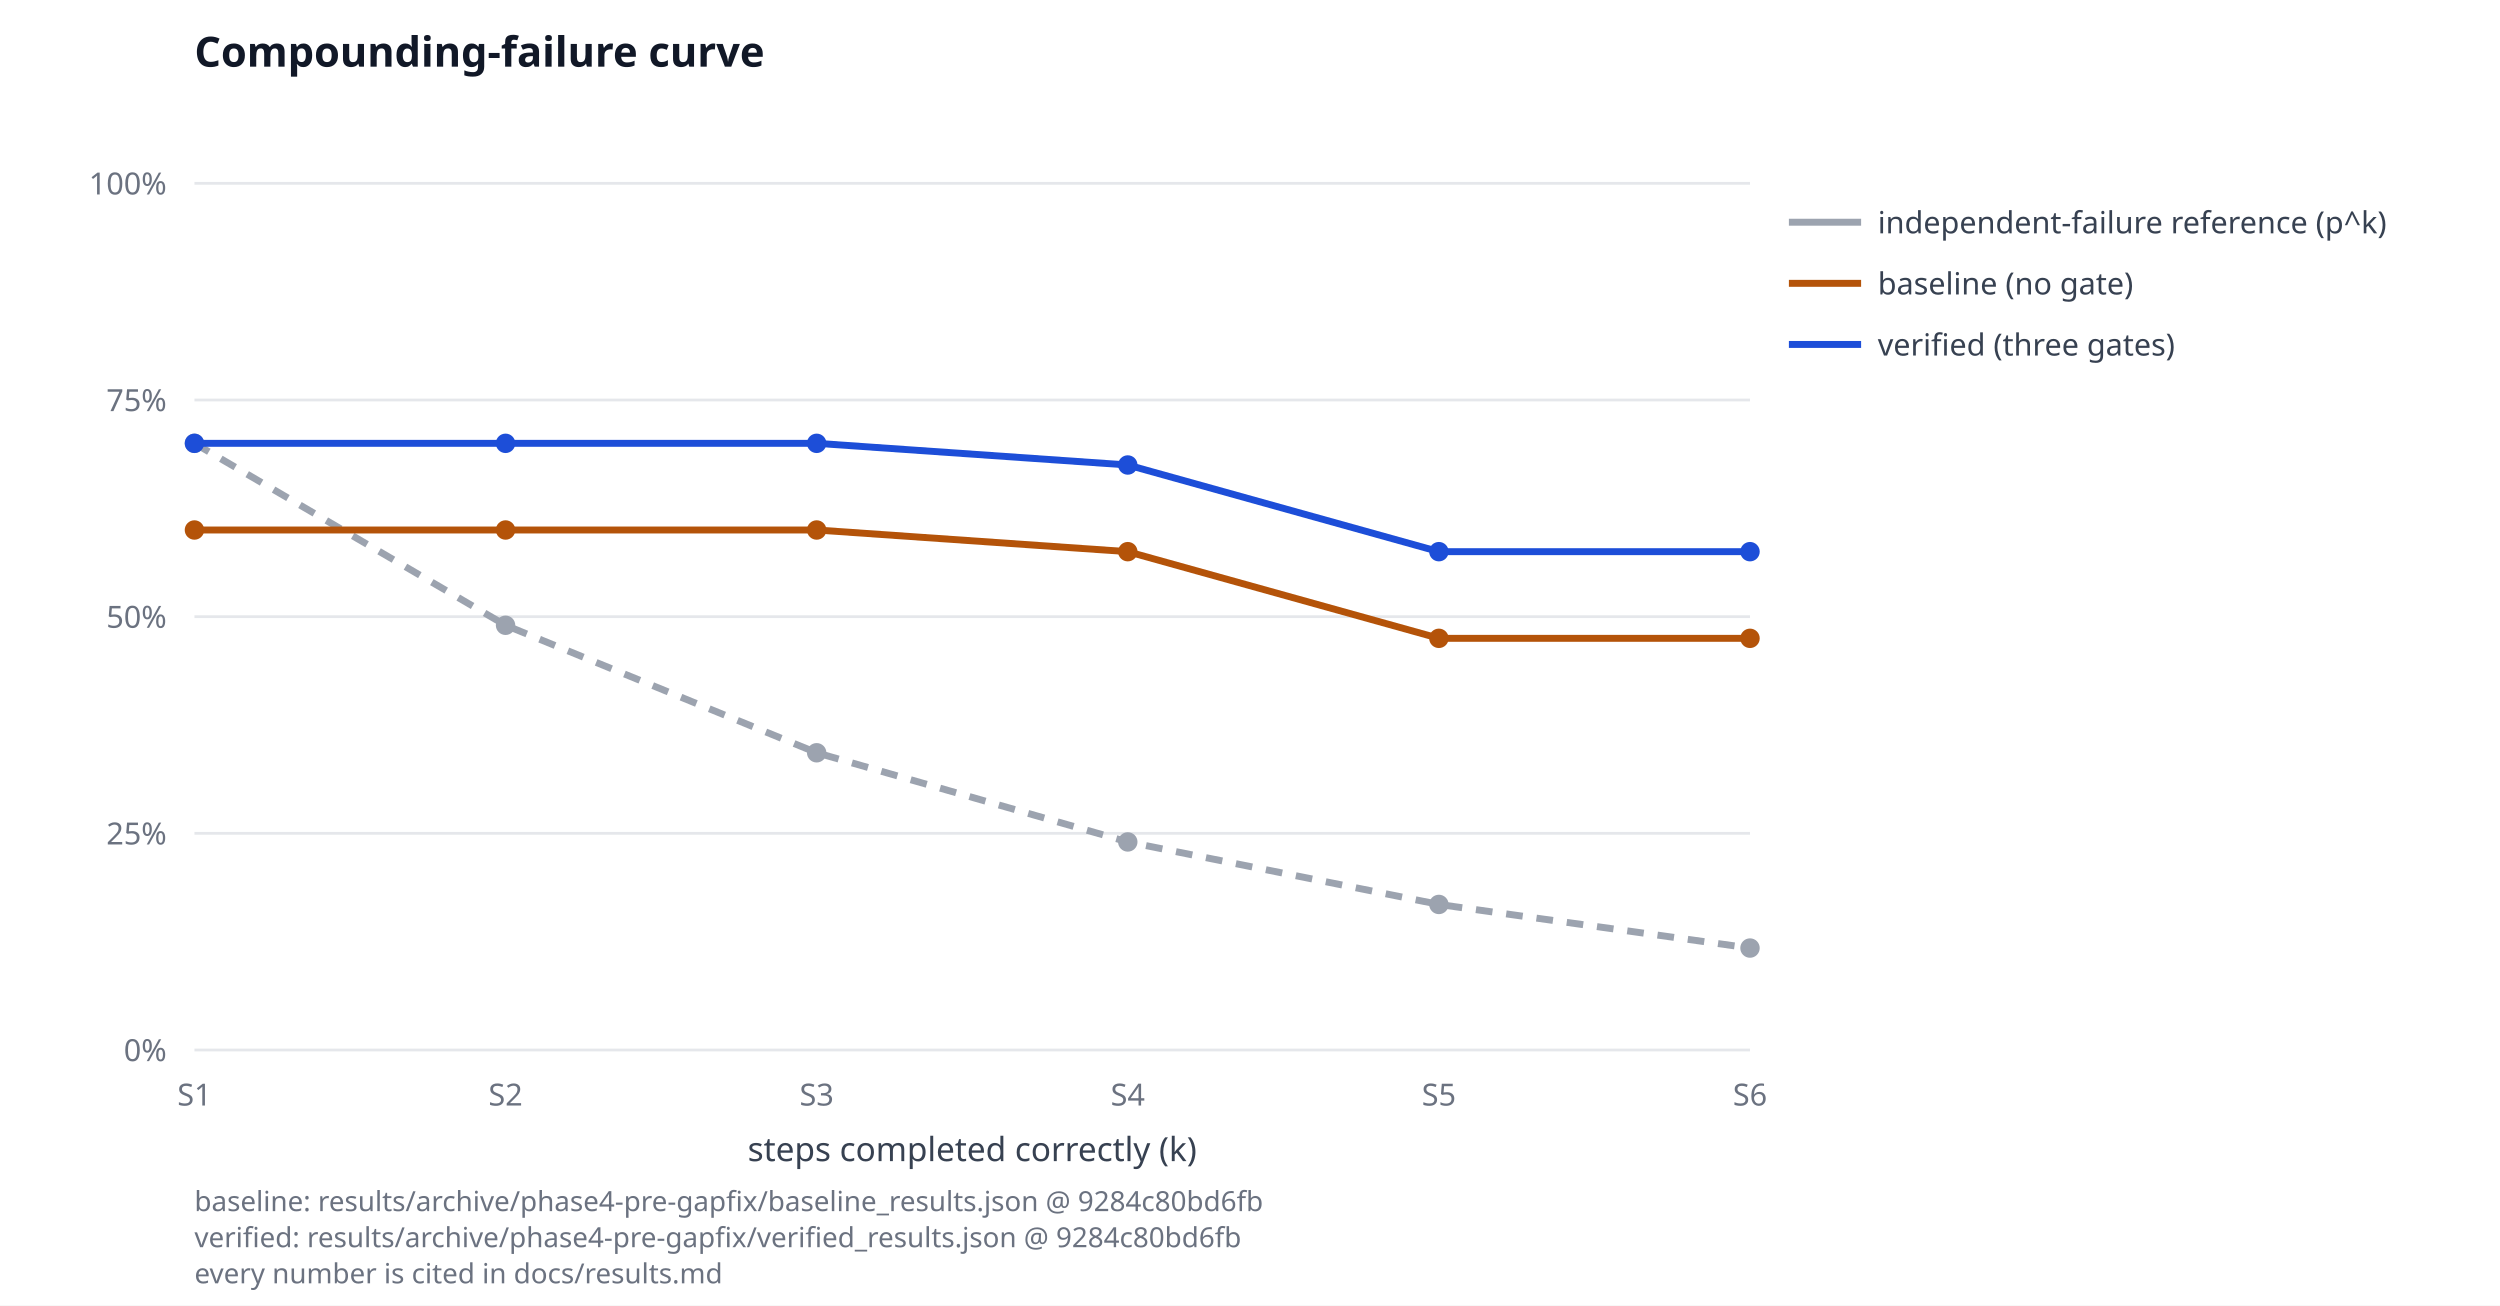
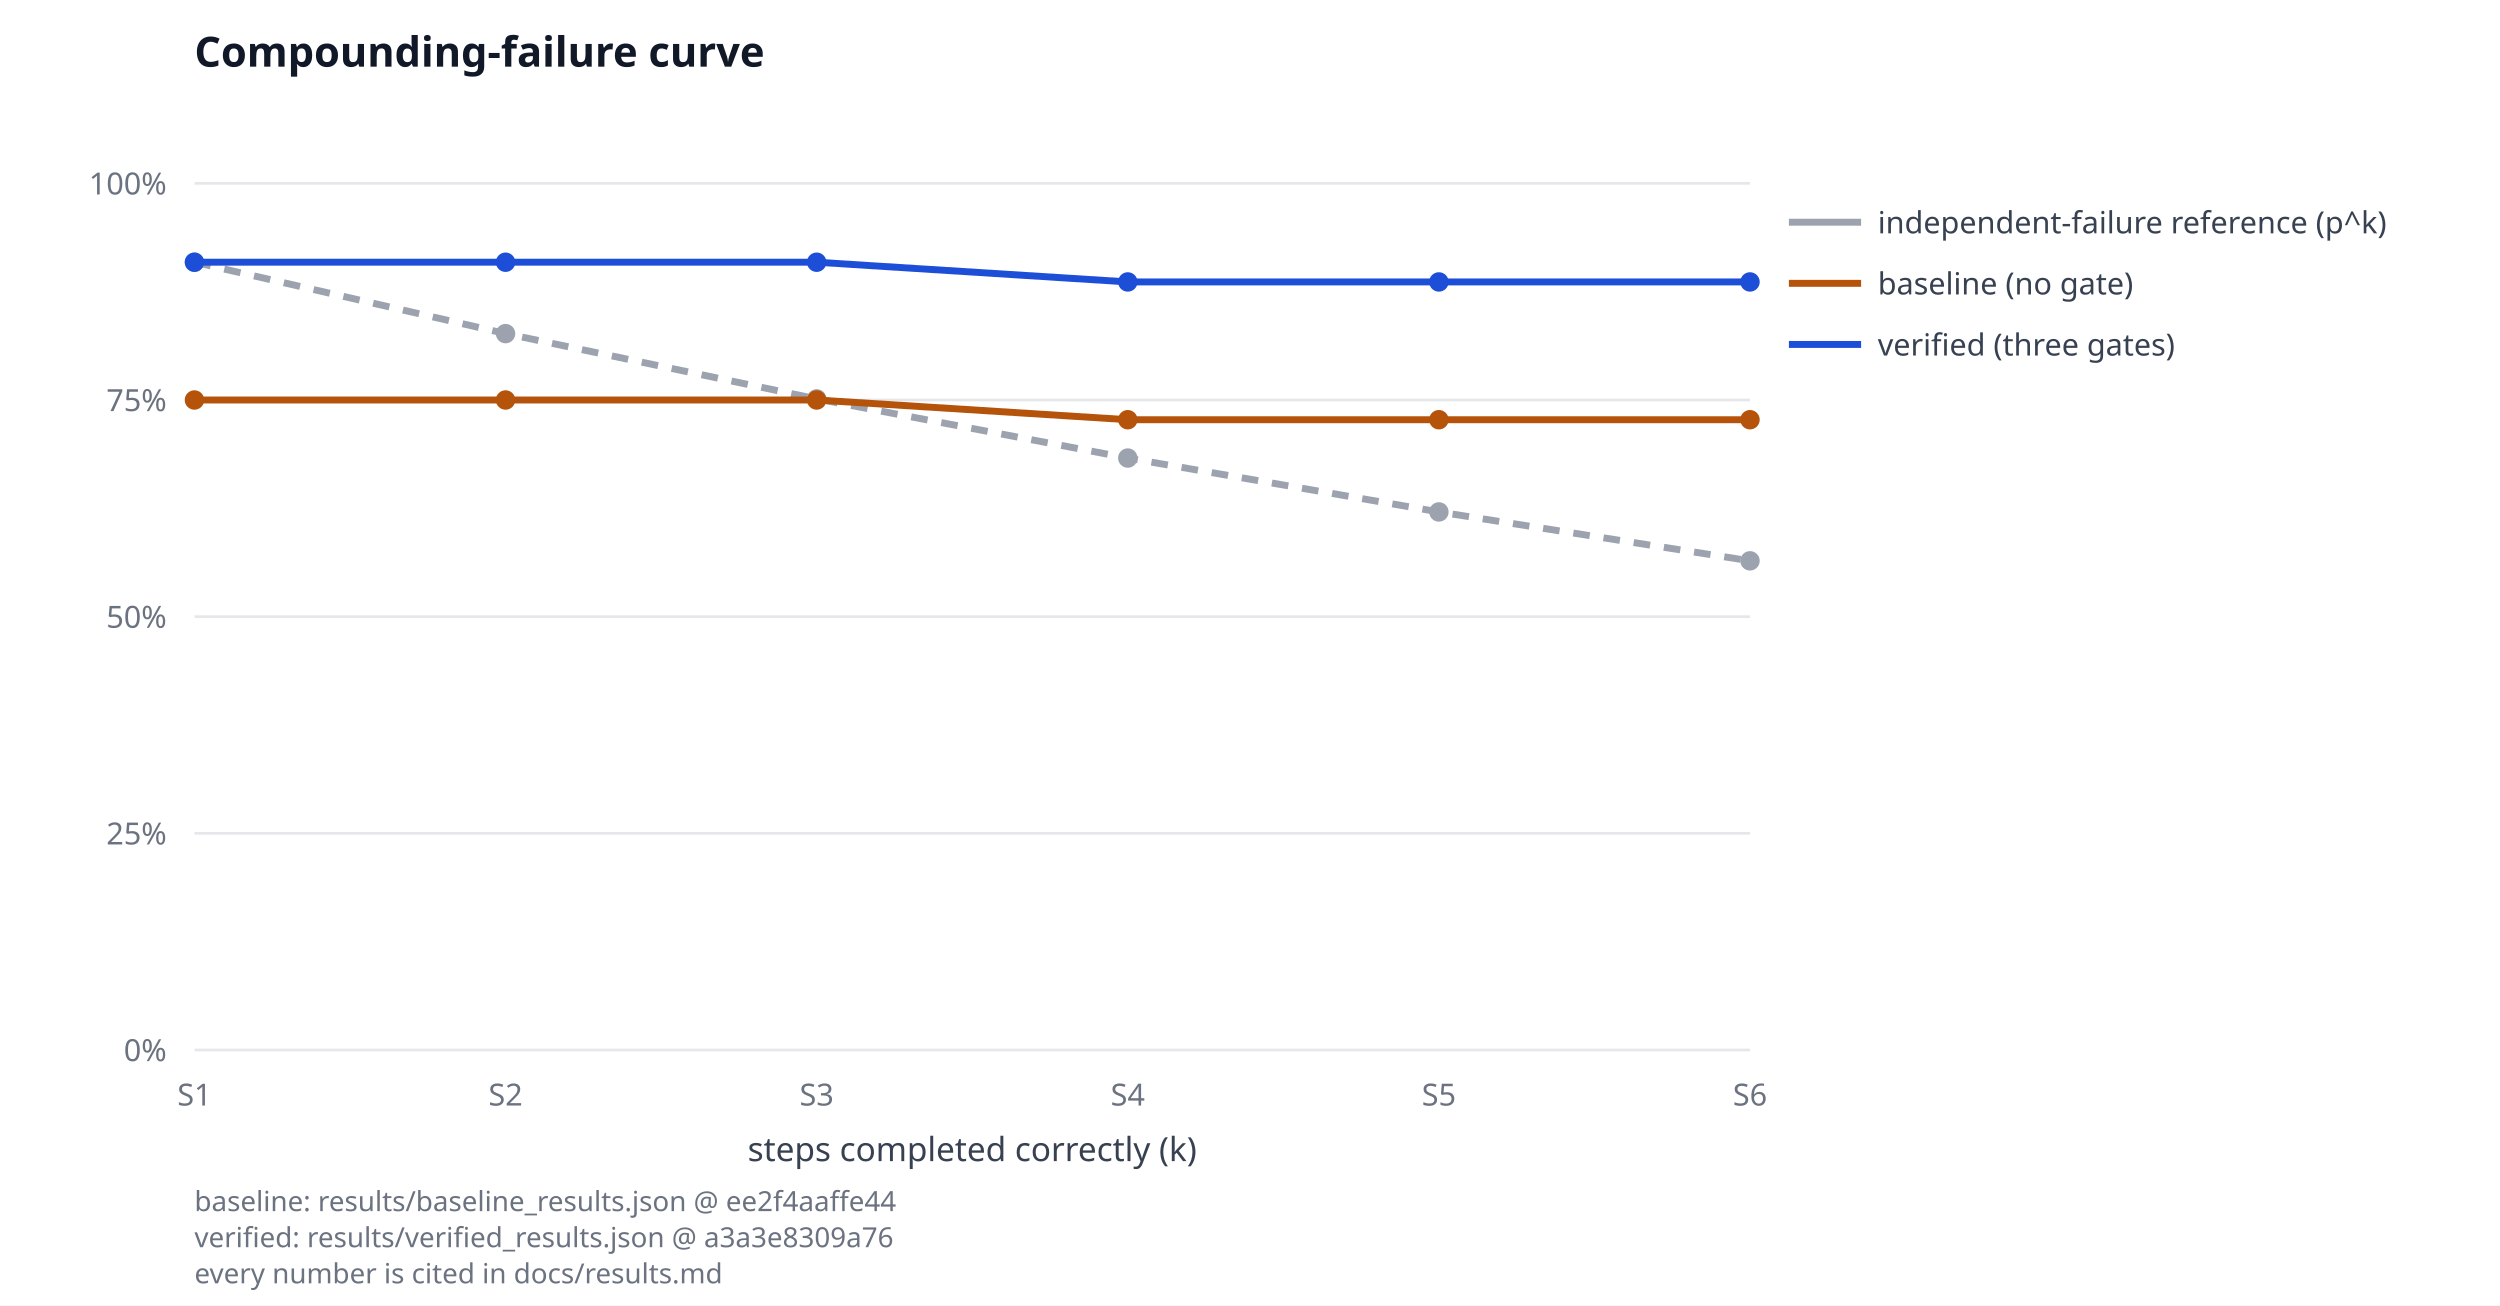
<svg xmlns="http://www.w3.org/2000/svg" width="900" height="470" viewBox="0 0 900 470" font-family="system-ui, sans-serif">
  <rect width="900" height="470" fill="#ffffff" />
  <text x="70" y="24" font-size="15" font-weight="600" fill="#111827">Compounding-failure curve</text>
  <line x1="70" y1="378.0" x2="630" y2="378.0" stroke="#e5e7eb" stroke-width="1" />
  <text x="60" y="382.0" font-size="11" fill="#6b7280" text-anchor="end">0%</text>
  <line x1="70" y1="300.0" x2="630" y2="300.0" stroke="#e5e7eb" stroke-width="1" />
  <text x="60" y="304.0" font-size="11" fill="#6b7280" text-anchor="end">25%</text>
  <line x1="70" y1="222.0" x2="630" y2="222.0" stroke="#e5e7eb" stroke-width="1" />
  <text x="60" y="226.0" font-size="11" fill="#6b7280" text-anchor="end">50%</text>
  <line x1="70" y1="144.0" x2="630" y2="144.0" stroke="#e5e7eb" stroke-width="1" />
  <text x="60" y="148.0" font-size="11" fill="#6b7280" text-anchor="end">75%</text>
  <line x1="70" y1="66.0" x2="630" y2="66.0" stroke="#e5e7eb" stroke-width="1" />
  <text x="60" y="70.0" font-size="11" fill="#6b7280" text-anchor="end">100%</text>
  <text x="70.0" y="398.0" font-size="11" fill="#6b7280" text-anchor="middle">S1</text>
  <text x="182.0" y="398.0" font-size="11" fill="#6b7280" text-anchor="middle">S2</text>
  <text x="294.0" y="398.0" font-size="11" fill="#6b7280" text-anchor="middle">S3</text>
  <text x="406.0" y="398.0" font-size="11" fill="#6b7280" text-anchor="middle">S4</text>
  <text x="518.0" y="398.0" font-size="11" fill="#6b7280" text-anchor="middle">S5</text>
  <text x="630.0" y="398.0" font-size="11" fill="#6b7280" text-anchor="middle">S6</text>
  <text x="350.0" y="418.0" font-size="12" fill="#374151" text-anchor="middle">steps completed correctly (k)</text>
-   <polyline points="70.0,159.6 182.0,225.1 294.0,271.0 406.0,303.1 518.0,325.6 630.0,341.3" fill="none" stroke="#9ca3af" stroke-width="2.5" stroke-dasharray="6 5" />
-   <circle cx="70.0" cy="159.6" r="3.5" fill="#9ca3af" />
-   <circle cx="182.0" cy="225.1" r="3.5" fill="#9ca3af" />
-   <circle cx="294.0" cy="271.0" r="3.5" fill="#9ca3af" />
-   <circle cx="406.0" cy="303.1" r="3.5" fill="#9ca3af" />
-   <circle cx="518.0" cy="325.6" r="3.5" fill="#9ca3af" />
-   <circle cx="630.0" cy="341.3" r="3.5" fill="#9ca3af" />
-   <polyline points="70.0,190.8 182.0,190.8 294.0,190.8 406.0,198.6 518.0,229.8 630.0,229.8" fill="none" stroke="#b45309" stroke-width="2.5" />
-   <circle cx="70.0" cy="190.8" r="3.5" fill="#b45309" />
-   <circle cx="182.0" cy="190.8" r="3.5" fill="#b45309" />
-   <circle cx="294.0" cy="190.8" r="3.5" fill="#b45309" />
-   <circle cx="406.0" cy="198.6" r="3.5" fill="#b45309" />
-   <circle cx="518.0" cy="229.8" r="3.5" fill="#b45309" />
-   <circle cx="630.0" cy="229.8" r="3.5" fill="#b45309" />
-   <polyline points="70.0,159.6 182.0,159.6 294.0,159.6 406.0,167.4 518.0,198.6 630.0,198.6" fill="none" stroke="#1d4ed8" stroke-width="2.5" />
-   <circle cx="70.0" cy="159.6" r="3.5" fill="#1d4ed8" />
-   <circle cx="182.0" cy="159.6" r="3.5" fill="#1d4ed8" />
-   <circle cx="294.0" cy="159.6" r="3.5" fill="#1d4ed8" />
-   <circle cx="406.0" cy="167.4" r="3.5" fill="#1d4ed8" />
-   <circle cx="518.0" cy="198.6" r="3.5" fill="#1d4ed8" />
-   <circle cx="630.0" cy="198.6" r="3.5" fill="#1d4ed8" />
+   <polyline points="70.0,94.4 182.0,120.1 294.0,143.6 406.0,164.9 518.0,184.3 630.0,201.9" fill="none" stroke="#9ca3af" stroke-width="2.5" stroke-dasharray="6 5" />
+   <circle cx="70.0" cy="94.4" r="3.5" fill="#9ca3af" />
+   <circle cx="182.0" cy="120.1" r="3.5" fill="#9ca3af" />
+   <circle cx="294.0" cy="143.6" r="3.5" fill="#9ca3af" />
+   <circle cx="406.0" cy="164.9" r="3.5" fill="#9ca3af" />
+   <circle cx="518.0" cy="184.3" r="3.5" fill="#9ca3af" />
+   <circle cx="630.0" cy="201.9" r="3.5" fill="#9ca3af" />
+   <polyline points="70.0,144.0 182.0,144.0 294.0,144.0 406.0,151.1 518.0,151.1 630.0,151.1" fill="none" stroke="#b45309" stroke-width="2.5" />
+   <circle cx="70.0" cy="144.0" r="3.5" fill="#b45309" />
+   <circle cx="182.0" cy="144.0" r="3.5" fill="#b45309" />
+   <circle cx="294.0" cy="144.0" r="3.5" fill="#b45309" />
+   <circle cx="406.0" cy="151.1" r="3.5" fill="#b45309" />
+   <circle cx="518.0" cy="151.1" r="3.5" fill="#b45309" />
+   <circle cx="630.0" cy="151.1" r="3.5" fill="#b45309" />
+   <polyline points="70.0,94.4 182.0,94.4 294.0,94.4 406.0,101.5 518.0,101.5 630.0,101.5" fill="none" stroke="#1d4ed8" stroke-width="2.5" />
+   <circle cx="70.0" cy="94.4" r="3.5" fill="#1d4ed8" />
+   <circle cx="182.0" cy="94.4" r="3.5" fill="#1d4ed8" />
+   <circle cx="294.0" cy="94.4" r="3.5" fill="#1d4ed8" />
+   <circle cx="406.0" cy="101.5" r="3.5" fill="#1d4ed8" />
+   <circle cx="518.0" cy="101.5" r="3.5" fill="#1d4ed8" />
+   <circle cx="630.0" cy="101.5" r="3.5" fill="#1d4ed8" />
  <line x1="644" y1="80" x2="670" y2="80" stroke="#9ca3af" stroke-width="2.5" />
  <text x="676" y="84" font-size="11" fill="#374151">independent-failure reference (p^k)</text>
  <line x1="644" y1="102" x2="670" y2="102" stroke="#b45309" stroke-width="2.5" />
  <text x="676" y="106" font-size="11" fill="#374151">baseline (no gate)</text>
  <line x1="644" y1="124" x2="670" y2="124" stroke="#1d4ed8" stroke-width="2.5" />
  <text x="676" y="128" font-size="11" fill="#374151">verified (three gates)</text>
-   <text x="70" y="436" font-size="10" fill="#6b7280">baseline: results/archive/phase4-pre-gapfix/baseline_results.json @ 9284c80bd6fb</text>
-   <text x="70" y="449" font-size="10" fill="#6b7280">verified: results/archive/phase4-pre-gapfix/verified_results.json @ 9284c80bd6fb</text>
+   <text x="70" y="436" font-size="10" fill="#6b7280">baseline: results/baseline_results.json @ ee2f4aaffe44</text>
+   <text x="70" y="449" font-size="10" fill="#6b7280">verified: results/verified_results.json @ a3a3e8309a76</text>
  <text x="70" y="462" font-size="10" fill="#6b7280">every number is cited in docs/results.md</text>
</svg>
